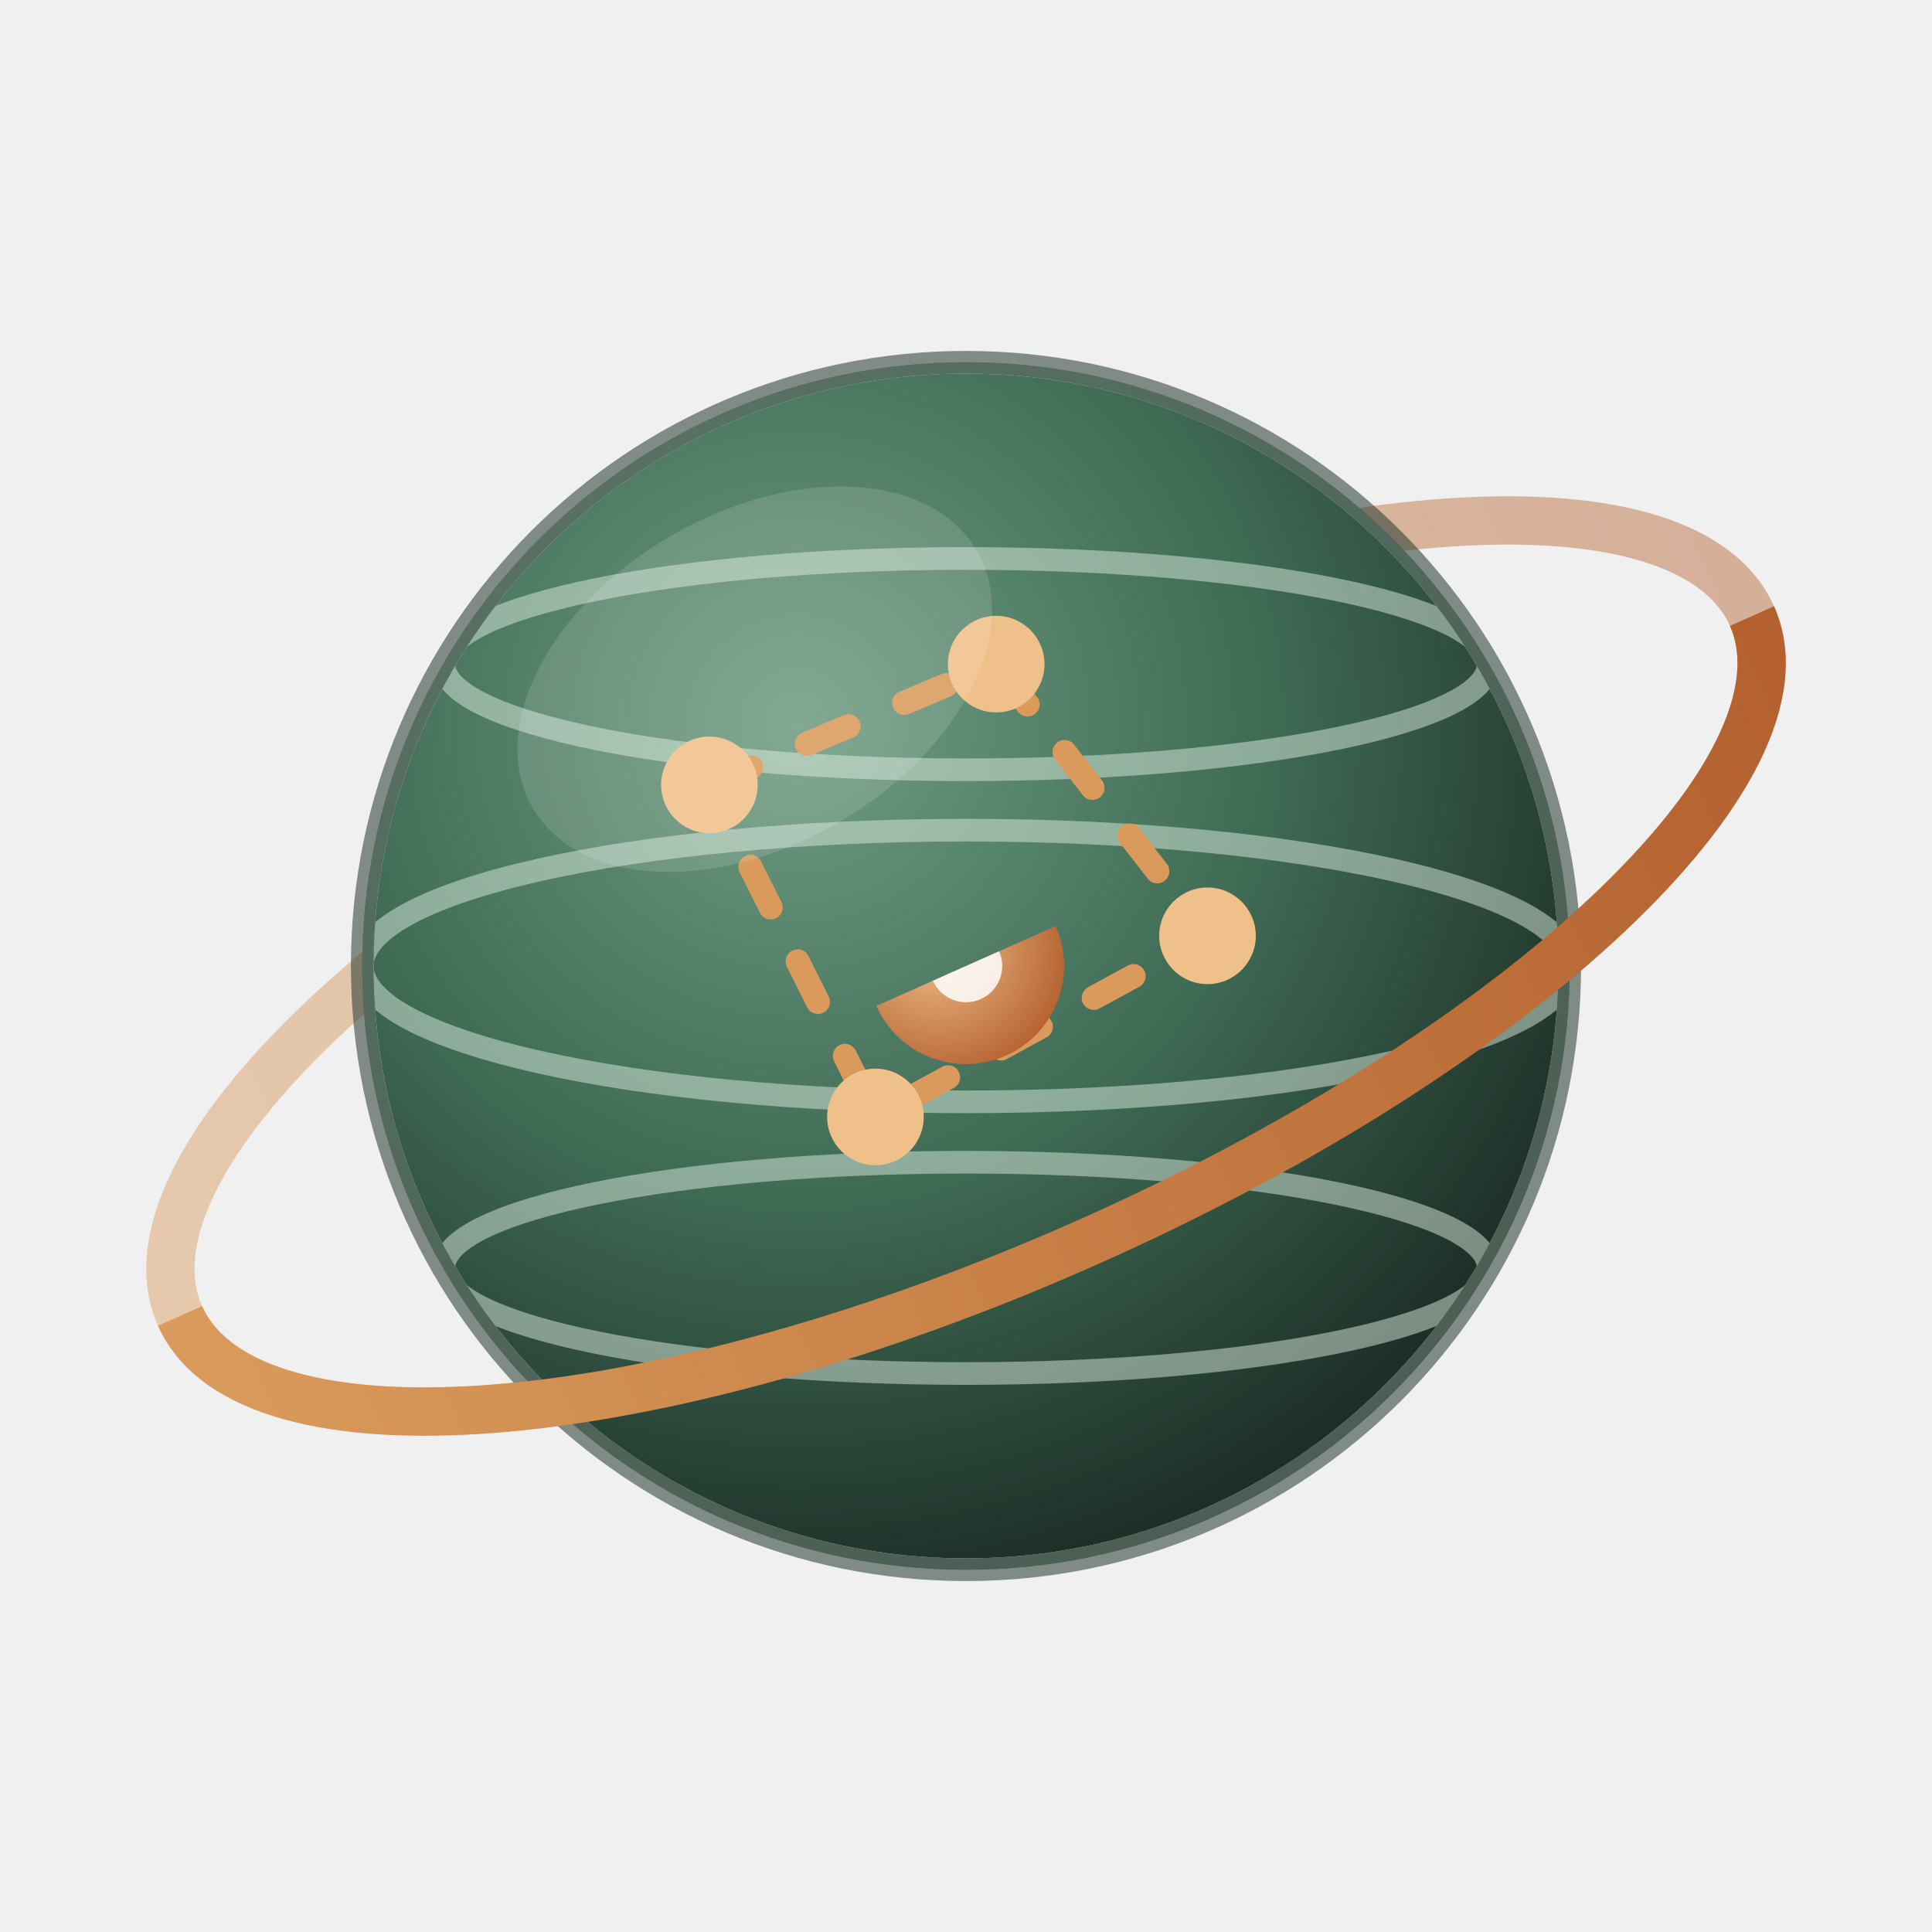
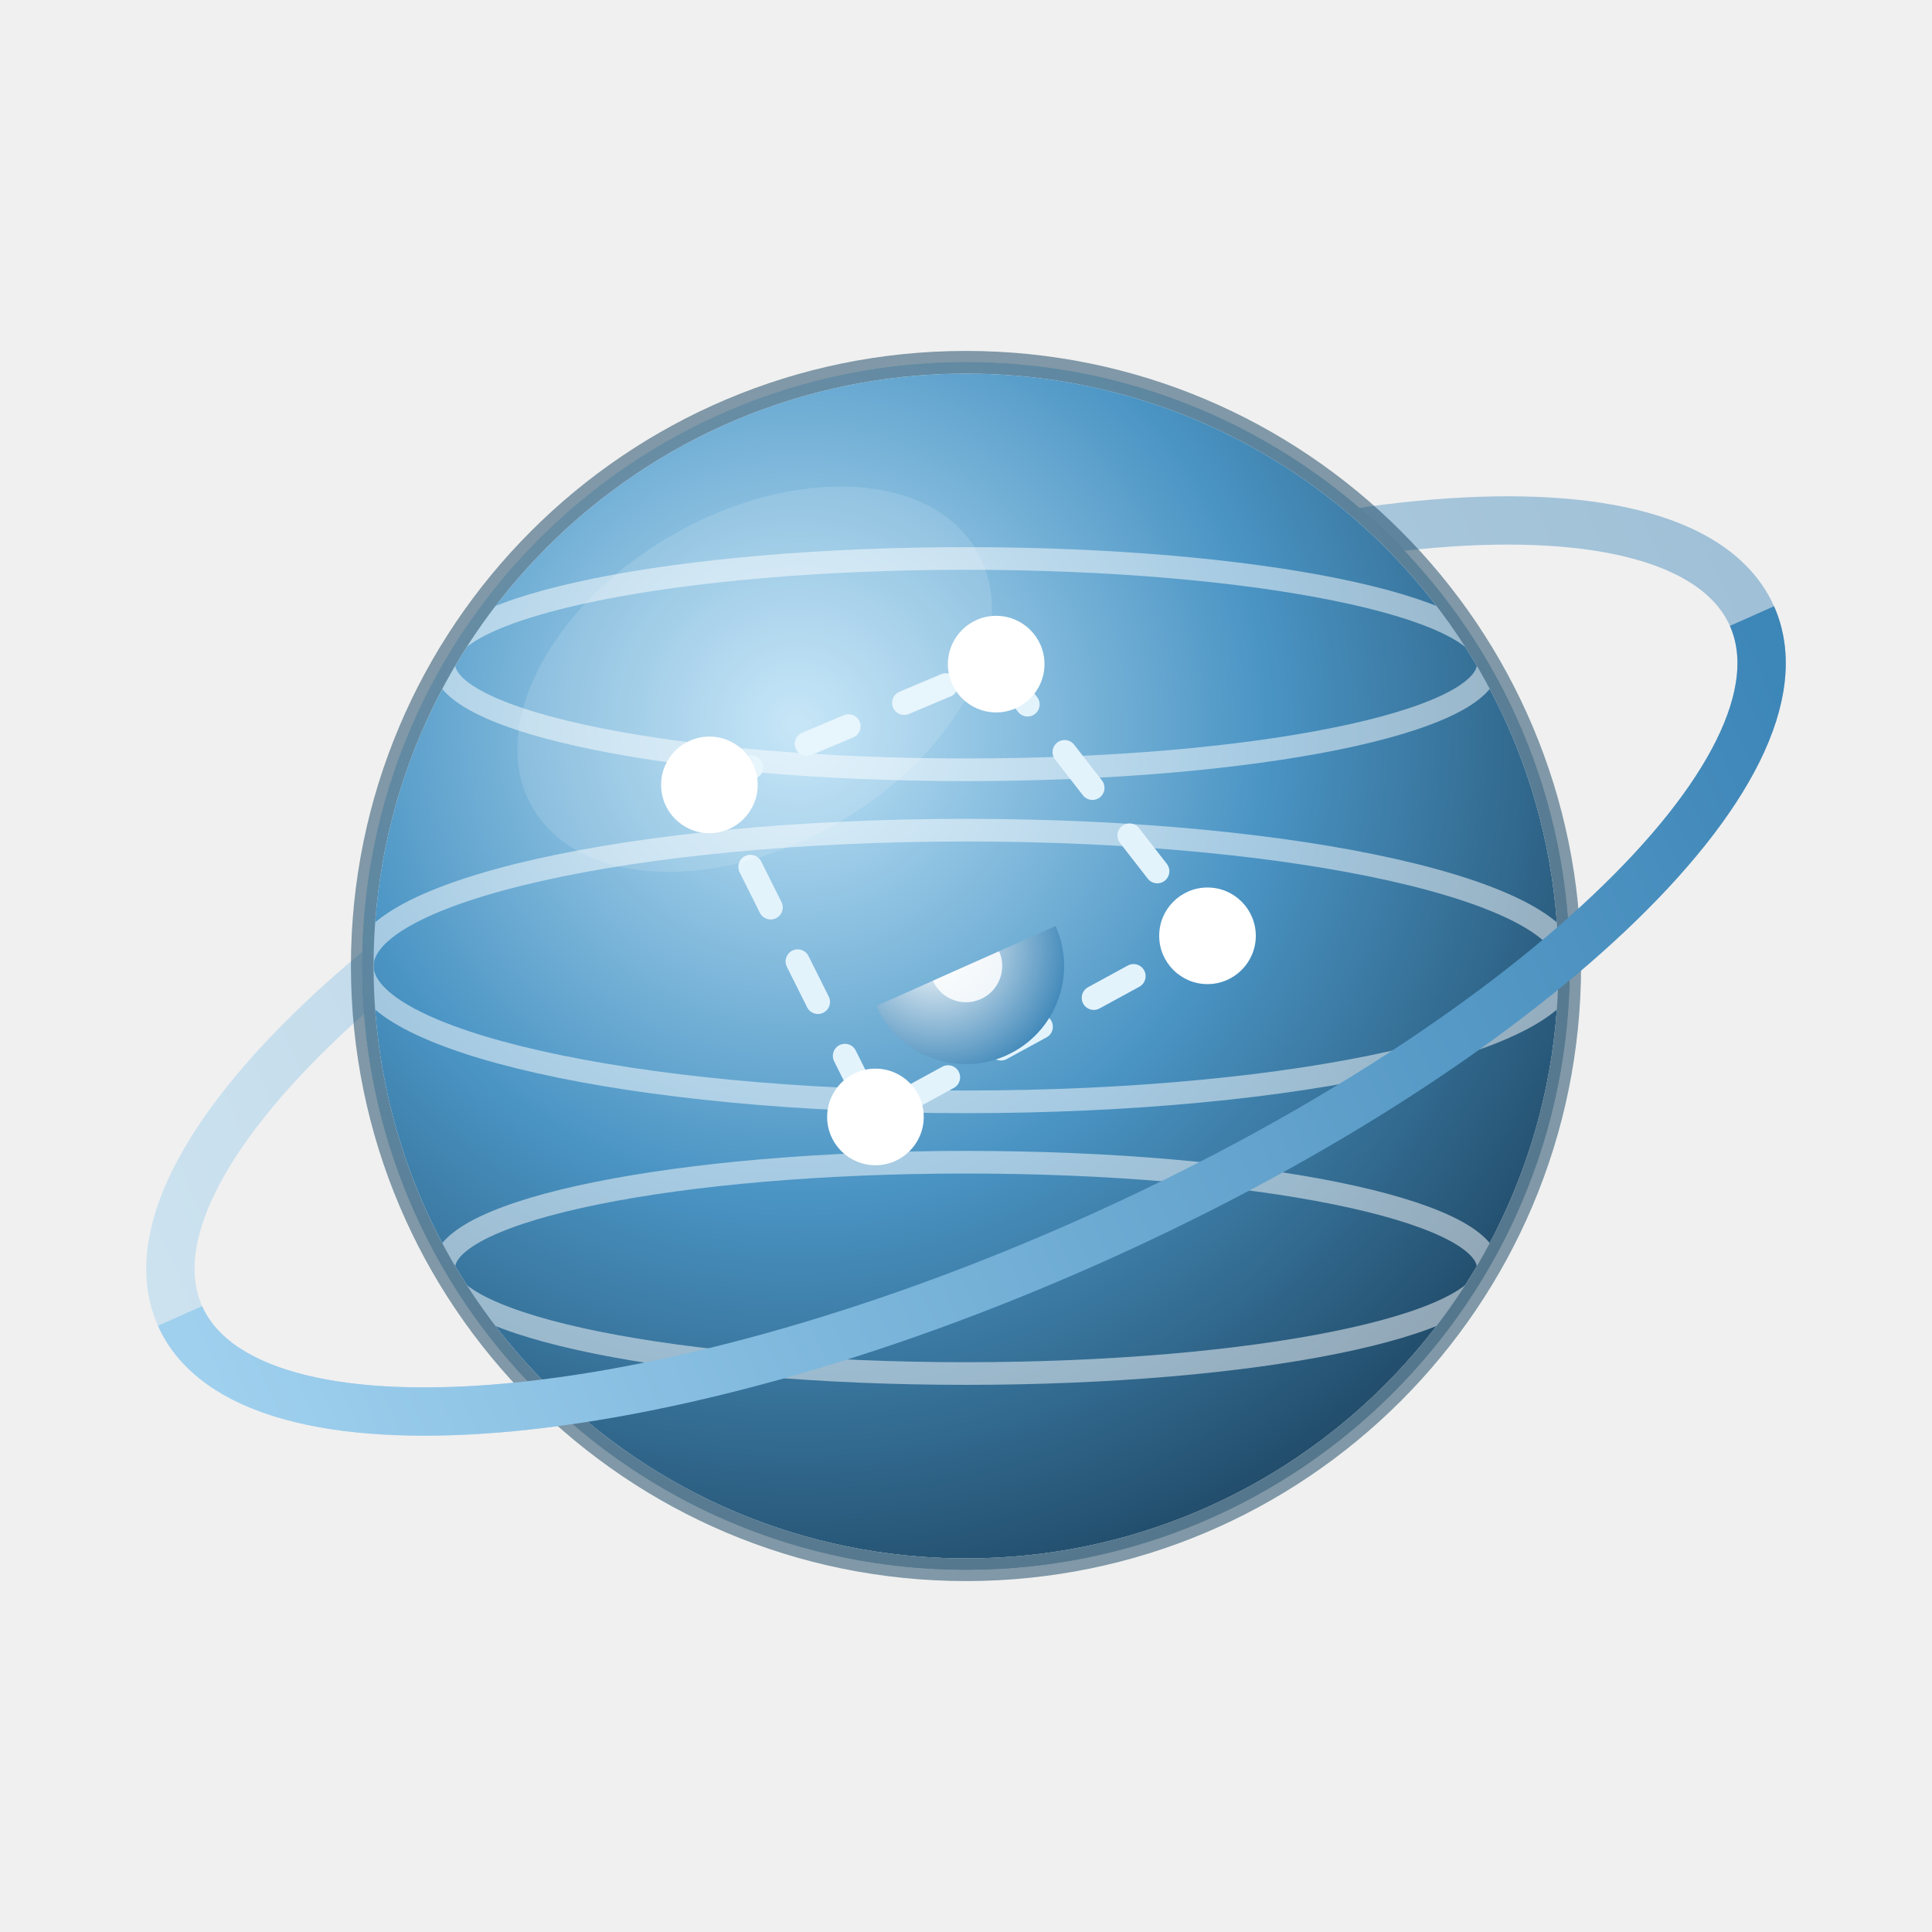
<svg xmlns="http://www.w3.org/2000/svg" viewBox="0 0 128 128" width="128" height="128" role="img" aria-label="Amano Geospatial">
  <defs>
    <radialGradient id="sphere" cx="36%" cy="30%" r="78%">
-       <stop offset="0" stop-color="#6f9c82" />
-       <stop offset=".5" stop-color="#3f6b55" />
-       <stop offset="1" stop-color="#17251f" />
+       <stop offset="0" stop-color="#bfe3f7" />
+       <stop offset=".5" stop-color="#4a94c4" />
+       <stop offset="1" stop-color="#1d4460" />
    </radialGradient>
    <radialGradient id="sat" cx="40%" cy="35%" r="70%">
-       <stop offset="0" stop-color="#f0c08a" />
-       <stop offset="1" stop-color="#b4612f" />
+       <stop offset="0" stop-color="#ffffff" />
+       <stop offset="1" stop-color="#3d86b8" />
    </radialGradient>
    <linearGradient id="ring" x1="0" y1="0" x2="1" y2="0">
-       <stop offset="0" stop-color="#d99a5b" />
-       <stop offset="1" stop-color="#b4612f" />
+       <stop offset="0" stop-color="#9fd0ee" />
+       <stop offset="1" stop-color="#3d86b8" />
    </linearGradient>
    <clipPath id="globe">
      <circle cx="64" cy="64" r="40" />
    </clipPath>
    <clipPath id="front">
      <rect x="-10" y="64" width="148" height="80" />
    </clipPath>
  </defs>
  <style>
    .mer{fill:none;transform-box:fill-box;transform-origin:center;animation:spin 7s linear infinite}
    .m2{animation-delay:-2.33s}.m3{animation-delay:-4.66s}
    .orb{offset-path:path('M57 0 A57 20 0 1 1 -57 0 A57 20 0 1 1 57 0');offset-rotate:0deg;animation:orbit 5.5s linear infinite}
    .node{animation:pulse 2.8s ease-in-out infinite}.n2{animation-delay:-.9s}.n3{animation-delay:-1.8s}
    .link{stroke-dasharray:3 4;animation:flow 1.6s linear infinite}
    @keyframes spin{from{transform:scaleX(1)}to{transform:scaleX(-1)}}
    @keyframes orbit{from{offset-distance:0%}to{offset-distance:100%}}
    @keyframes pulse{0%,100%{opacity:.55}50%{opacity:1}}
    @keyframes flow{to{stroke-dashoffset:-14}}
    @media (prefers-reduced-motion:reduce){.mer,.orb,.node,.link{animation:none}.m2{transform:scaleX(.5)}.m3{transform:scaleX(.15)}.orb{offset-distance:11%}}
  </style>
  <g transform="rotate(-24 64 64)">
    <g transform="translate(64 64)">
      <ellipse rx="57" ry="20" fill="none" stroke="url(#ring)" stroke-width="3.2" opacity=".45" />
      <g class="orb">
        <circle r="6.5" fill="url(#sat)" />
        <circle r="2.4" fill="#fff" opacity=".85" />
      </g>
    </g>
  </g>
  <circle cx="64" cy="64" r="40" fill="url(#sphere)" />
-   <g clip-path="url(#globe)" fill="none" stroke="#dcebdf" stroke-width="1.5" vector-effect="non-scaling-stroke" opacity=".5">
+   <g clip-path="url(#globe)" fill="none" stroke="#ffffff" stroke-width="1.5" vector-effect="non-scaling-stroke" opacity=".5">
    <ellipse cx="64" cy="64" rx="40" ry="9" />
    <ellipse cx="64" cy="44" rx="34.6" ry="7" />
    <ellipse cx="64" cy="84" rx="34.6" ry="7" />
    <g vector-effect="non-scaling-stroke">
      <ellipse class="mer m1" cx="64" cy="64" rx="40" ry="40" />
      <ellipse class="mer m2" cx="64" cy="64" rx="40" ry="40" />
      <ellipse class="mer m3" cx="64" cy="64" rx="40" ry="40" />
    </g>
  </g>
-   <g stroke="#d99a5b" stroke-width="1.6" fill="none" stroke-linecap="round">
+   <g stroke="#e3f3fc" stroke-width="1.6" fill="none" stroke-linecap="round">
    <path class="link" d="M47 52 L66 44 L80 62 L58 74 Z" />
  </g>
-   <g fill="#f0c08a">
+   <g fill="#ffffff">
    <circle class="node" cx="47" cy="52" r="3.2" />
    <circle class="node n2" cx="66" cy="44" r="3.2" />
    <circle class="node n3" cx="80" cy="62" r="3.2" />
    <circle class="node n2" cx="58" cy="74" r="3.2" />
  </g>
  <ellipse cx="50" cy="45" rx="17" ry="11" fill="#fff" opacity=".13" transform="rotate(-30 50 45)" />
-   <circle cx="64" cy="64" r="40" fill="none" stroke="#24382f" stroke-width="1.5" opacity=".55" />
+   <circle cx="64" cy="64" r="40" fill="none" stroke="#24506b" stroke-width="1.5" opacity=".55" />
  <g transform="rotate(-24 64 64)" clip-path="url(#front)">
    <g transform="translate(64 64)">
      <ellipse rx="57" ry="20" fill="none" stroke="url(#ring)" stroke-width="3.2" opacity="1" />
      <g class="orb">
        <circle r="6.5" fill="url(#sat)" />
        <circle r="2.4" fill="#fff" opacity=".85" />
      </g>
    </g>
  </g>
</svg>
